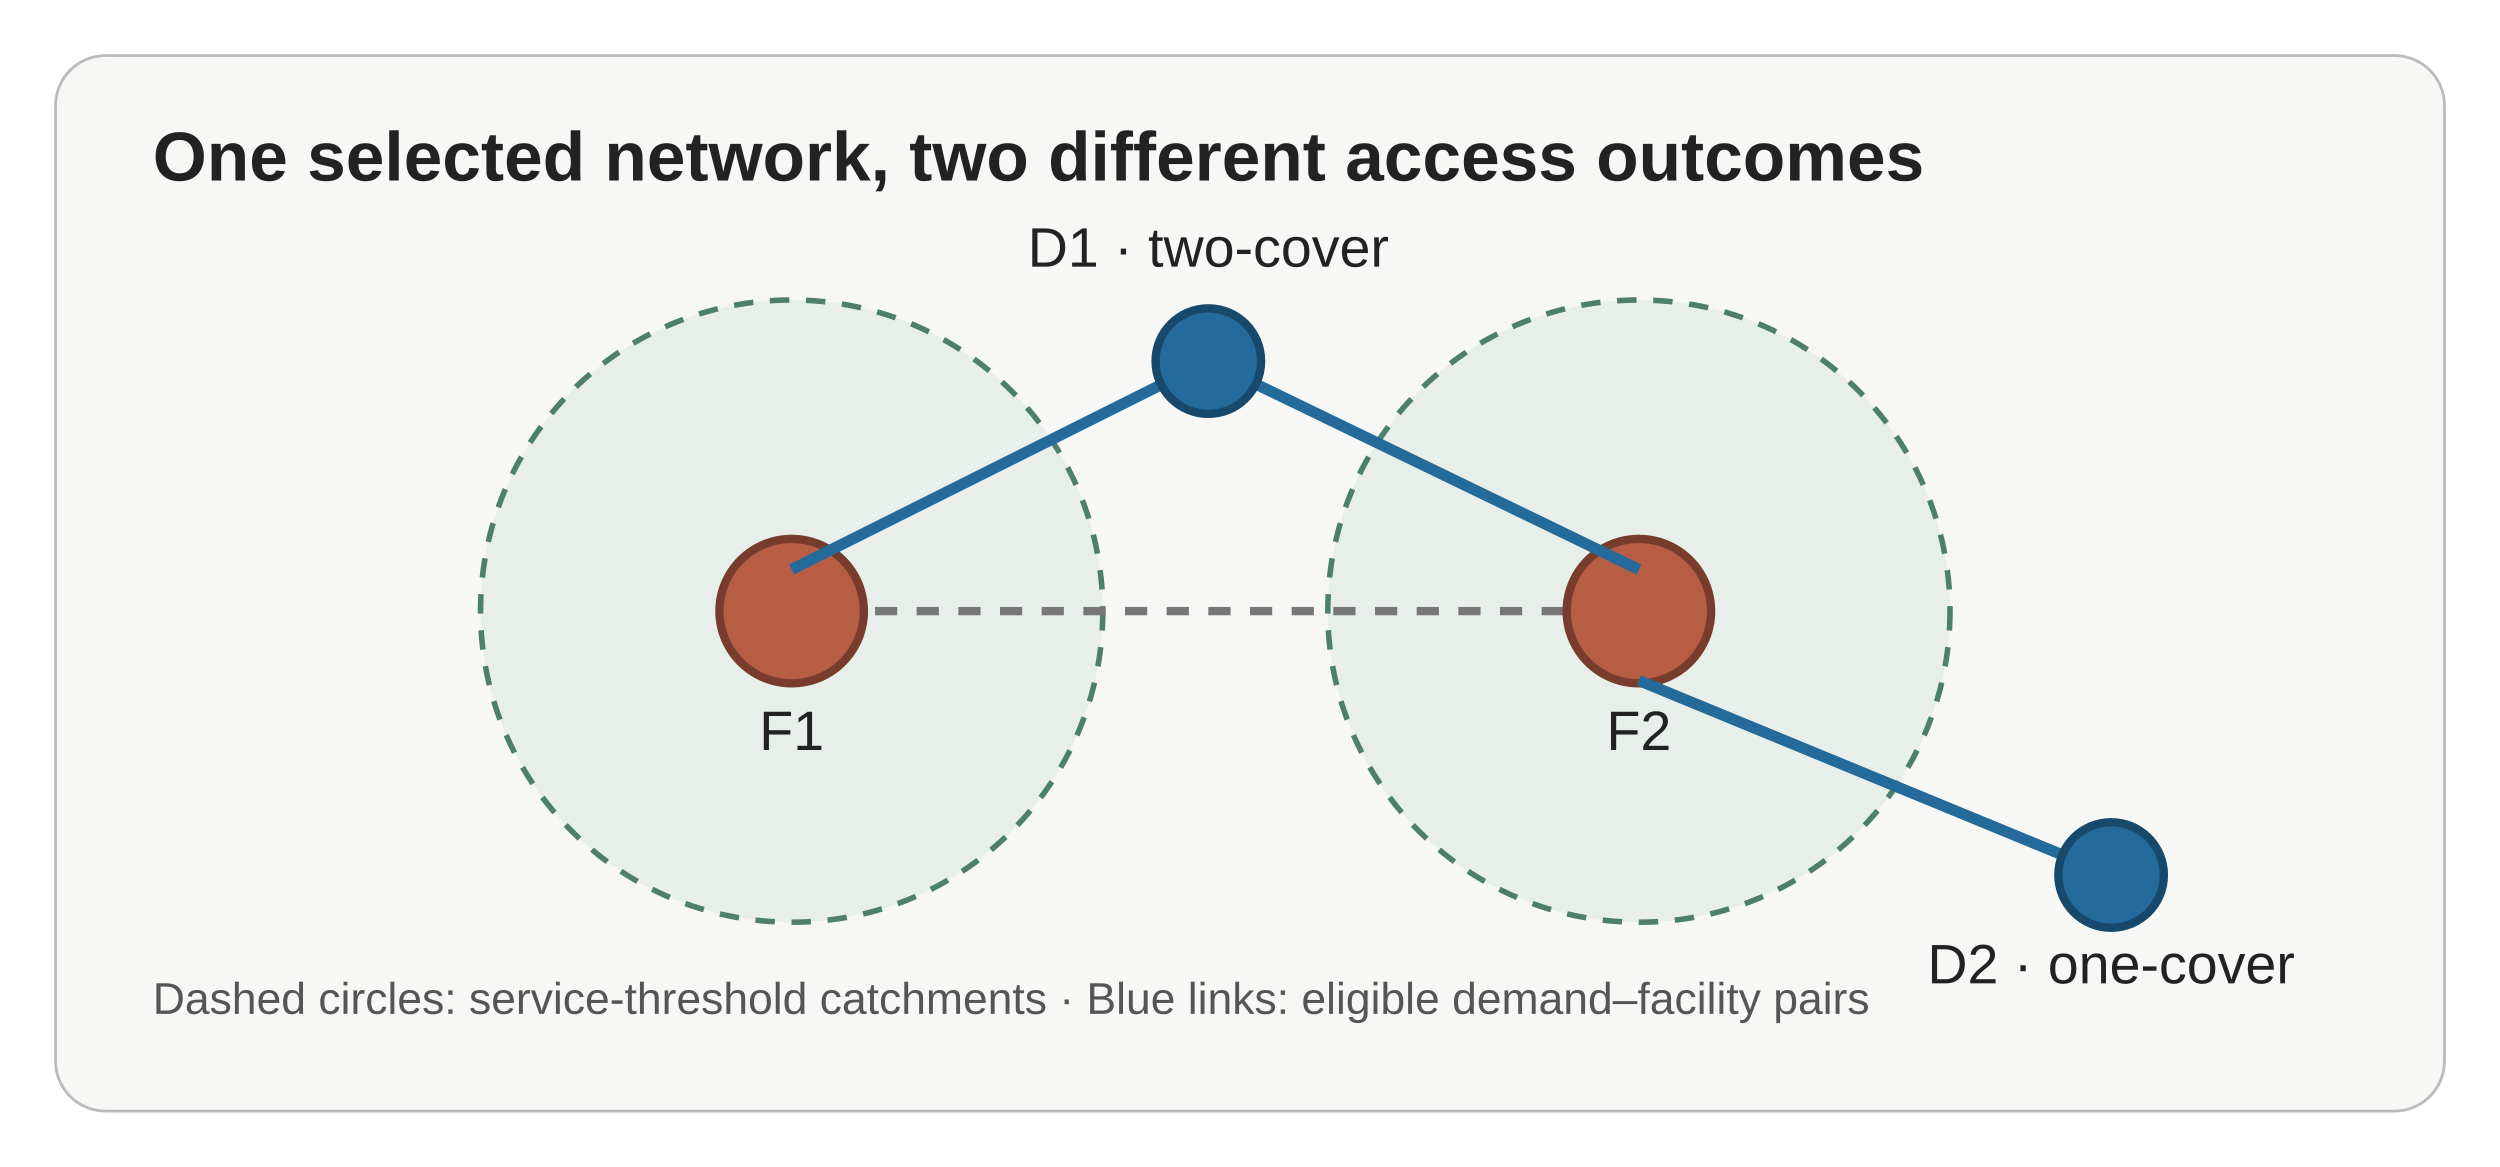
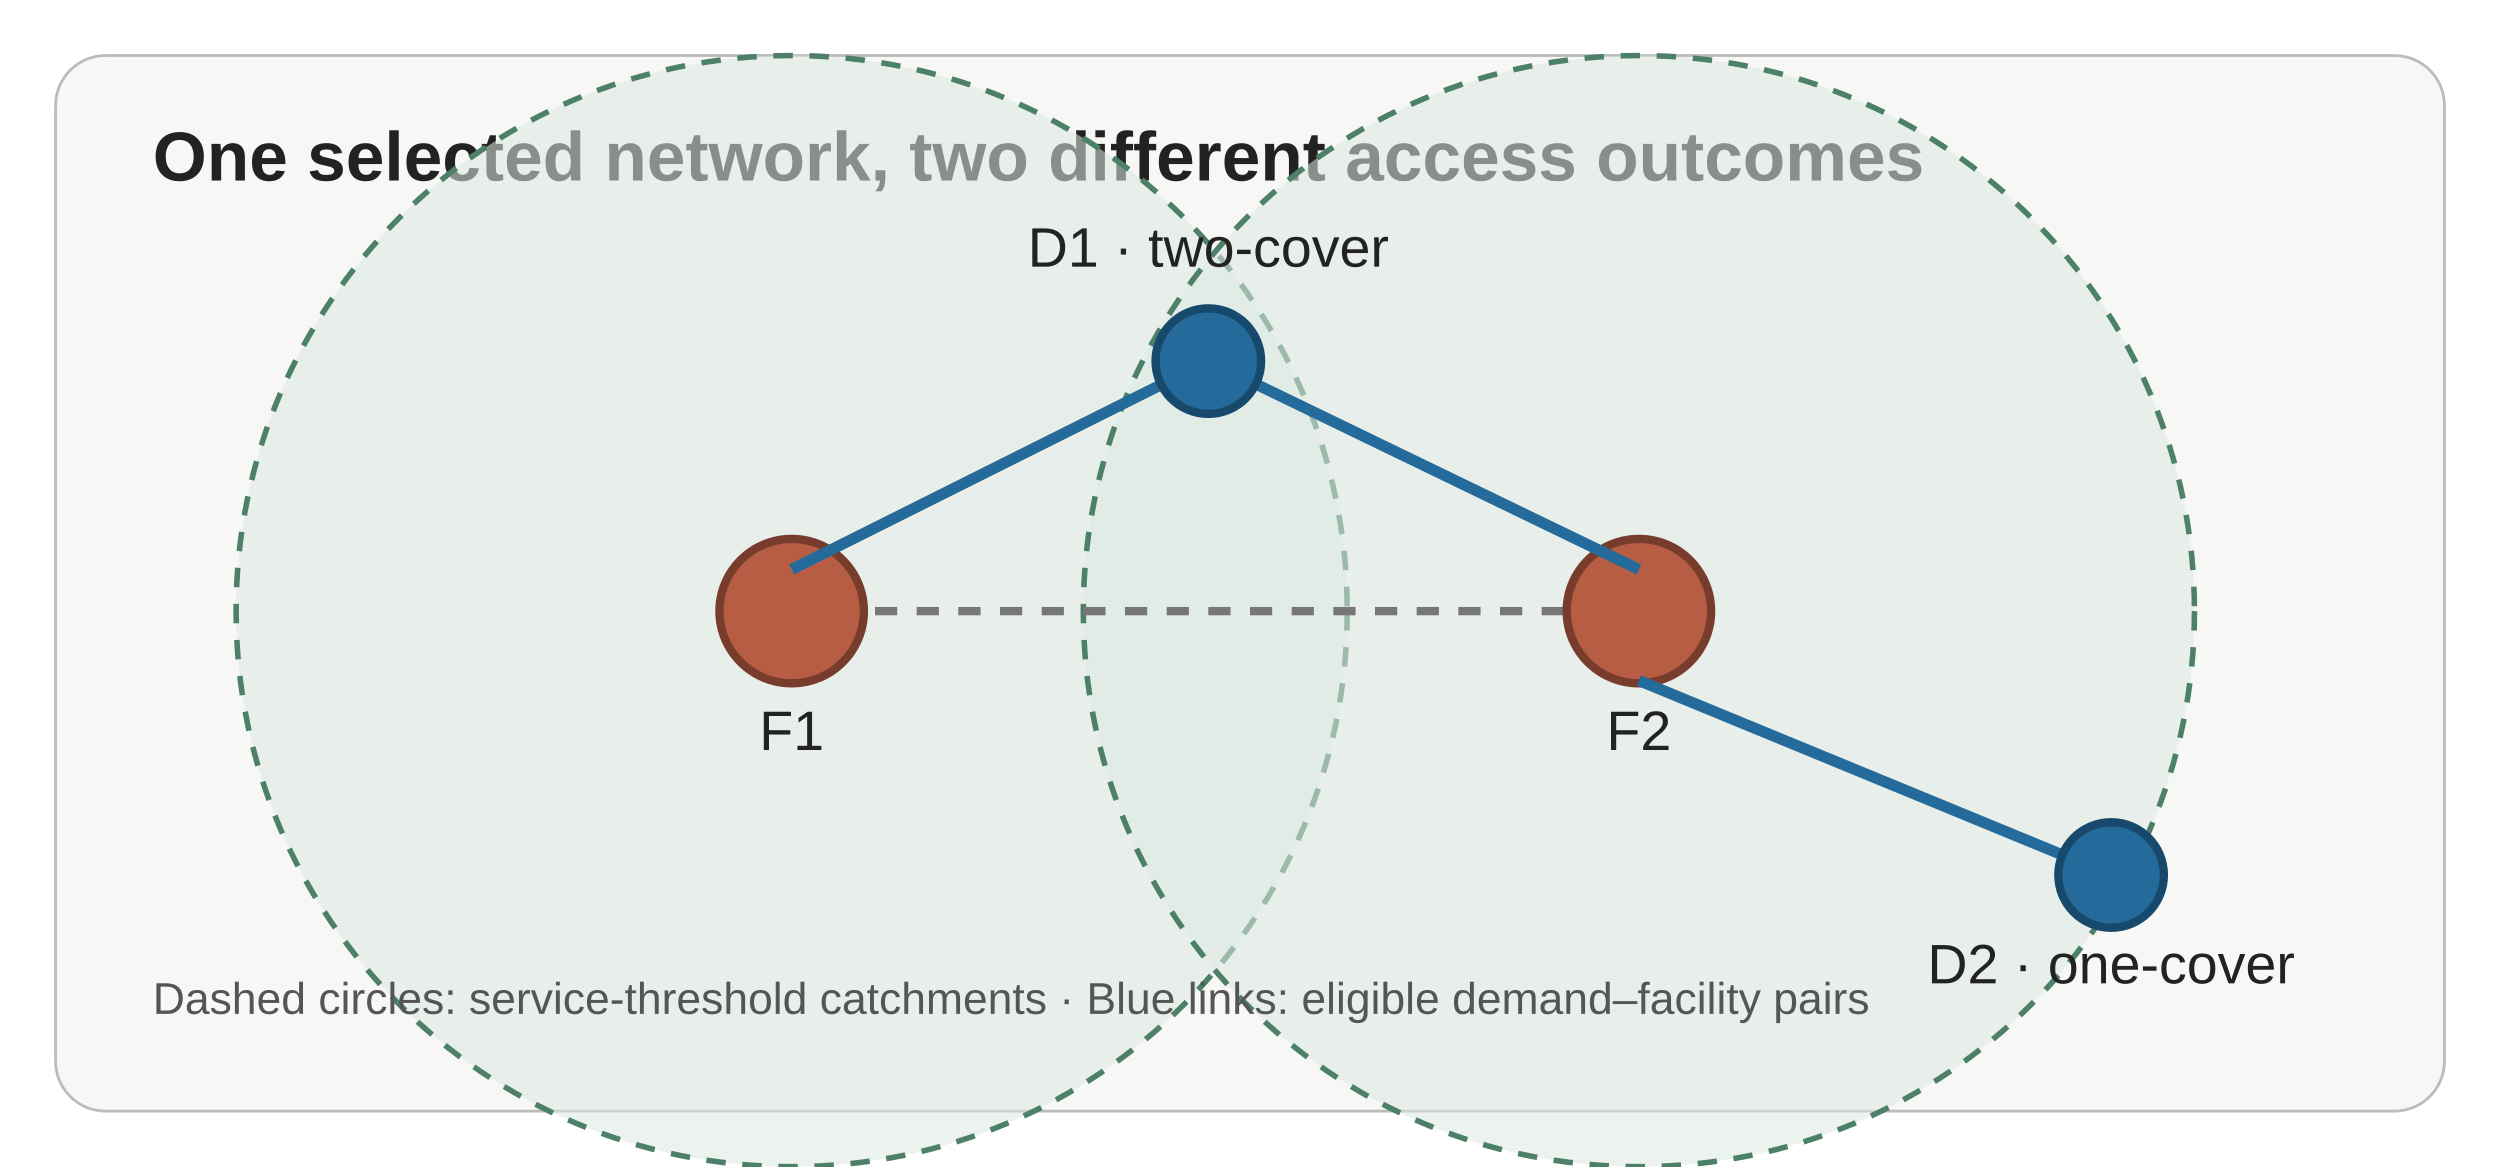
<svg xmlns="http://www.w3.org/2000/svg" viewBox="0 0 900 420" role="img" aria-labelledby="title desc">
  <defs>
    <marker id="arrow" markerWidth="8" markerHeight="8" refX="6" refY="3" orient="auto">
      <path d="M0,0 L6,3 L0,6" fill="#666" />
    </marker>
  </defs>
  <rect x="20" y="20" width="860" height="380" rx="18" fill="#f7f7f5" stroke="#bbb" />
  <text x="55" y="65" font-family="Arial,sans-serif" font-size="25" font-weight="bold" fill="#222">One selected network, two different access outcomes</text>
-   <circle cx="285" cy="220" r="112" fill="#dce9e2" fill-opacity=".55" stroke="#4c8068" stroke-width="2" stroke-dasharray="7 6" />
-   <circle cx="590" cy="220" r="112" fill="#dce9e2" fill-opacity=".55" stroke="#4c8068" stroke-width="2" stroke-dasharray="7 6" />
+   <circle cx="285" cy="220" r="200" fill="#dce9e2" fill-opacity=".55" stroke="#4c8068" stroke-width="2" stroke-dasharray="7 6" />
+   <circle cx="590" cy="220" r="200" fill="#dce9e2" fill-opacity=".55" stroke="#4c8068" stroke-width="2" stroke-dasharray="7 6" />
  <path d="M285 220 L590 220" stroke="#777" stroke-width="3" stroke-dasharray="8 7" />
  <path d="M285 220 L590 220" stroke="#555" stroke-width="0" />
  <circle cx="285" cy="220" r="26" fill="#b65d43" stroke="#783c2c" stroke-width="3" />
  <circle cx="590" cy="220" r="26" fill="#b65d43" stroke="#783c2c" stroke-width="3" />
  <text x="285" y="270" text-anchor="middle" font-family="Arial,sans-serif" font-size="20" fill="#222">F1</text>
  <text x="590" y="270" text-anchor="middle" font-family="Arial,sans-serif" font-size="20" fill="#222">F2</text>
  <path d="M435 130 L285 205 M435 130 L590 205" stroke="#246a9a" stroke-width="4" fill="none" />
  <path d="M760 315 L590 245" stroke="#246a9a" stroke-width="4" fill="none" />
  <circle cx="435" cy="130" r="19" fill="#246a9a" stroke="#16496b" stroke-width="3" />
  <circle cx="760" cy="315" r="19" fill="#246a9a" stroke="#16496b" stroke-width="3" />
  <text x="435" y="96" text-anchor="middle" font-family="Arial,sans-serif" font-size="20" fill="#222">D1 · two-cover</text>
  <text x="760" y="354" text-anchor="middle" font-family="Arial,sans-serif" font-size="20" fill="#222">D2 · one-cover</text>
  <text x="55" y="365" font-family="Arial,sans-serif" font-size="16" fill="#555">Dashed circles: service-threshold catchments · Blue links: eligible demand–facility pairs</text>
</svg>
